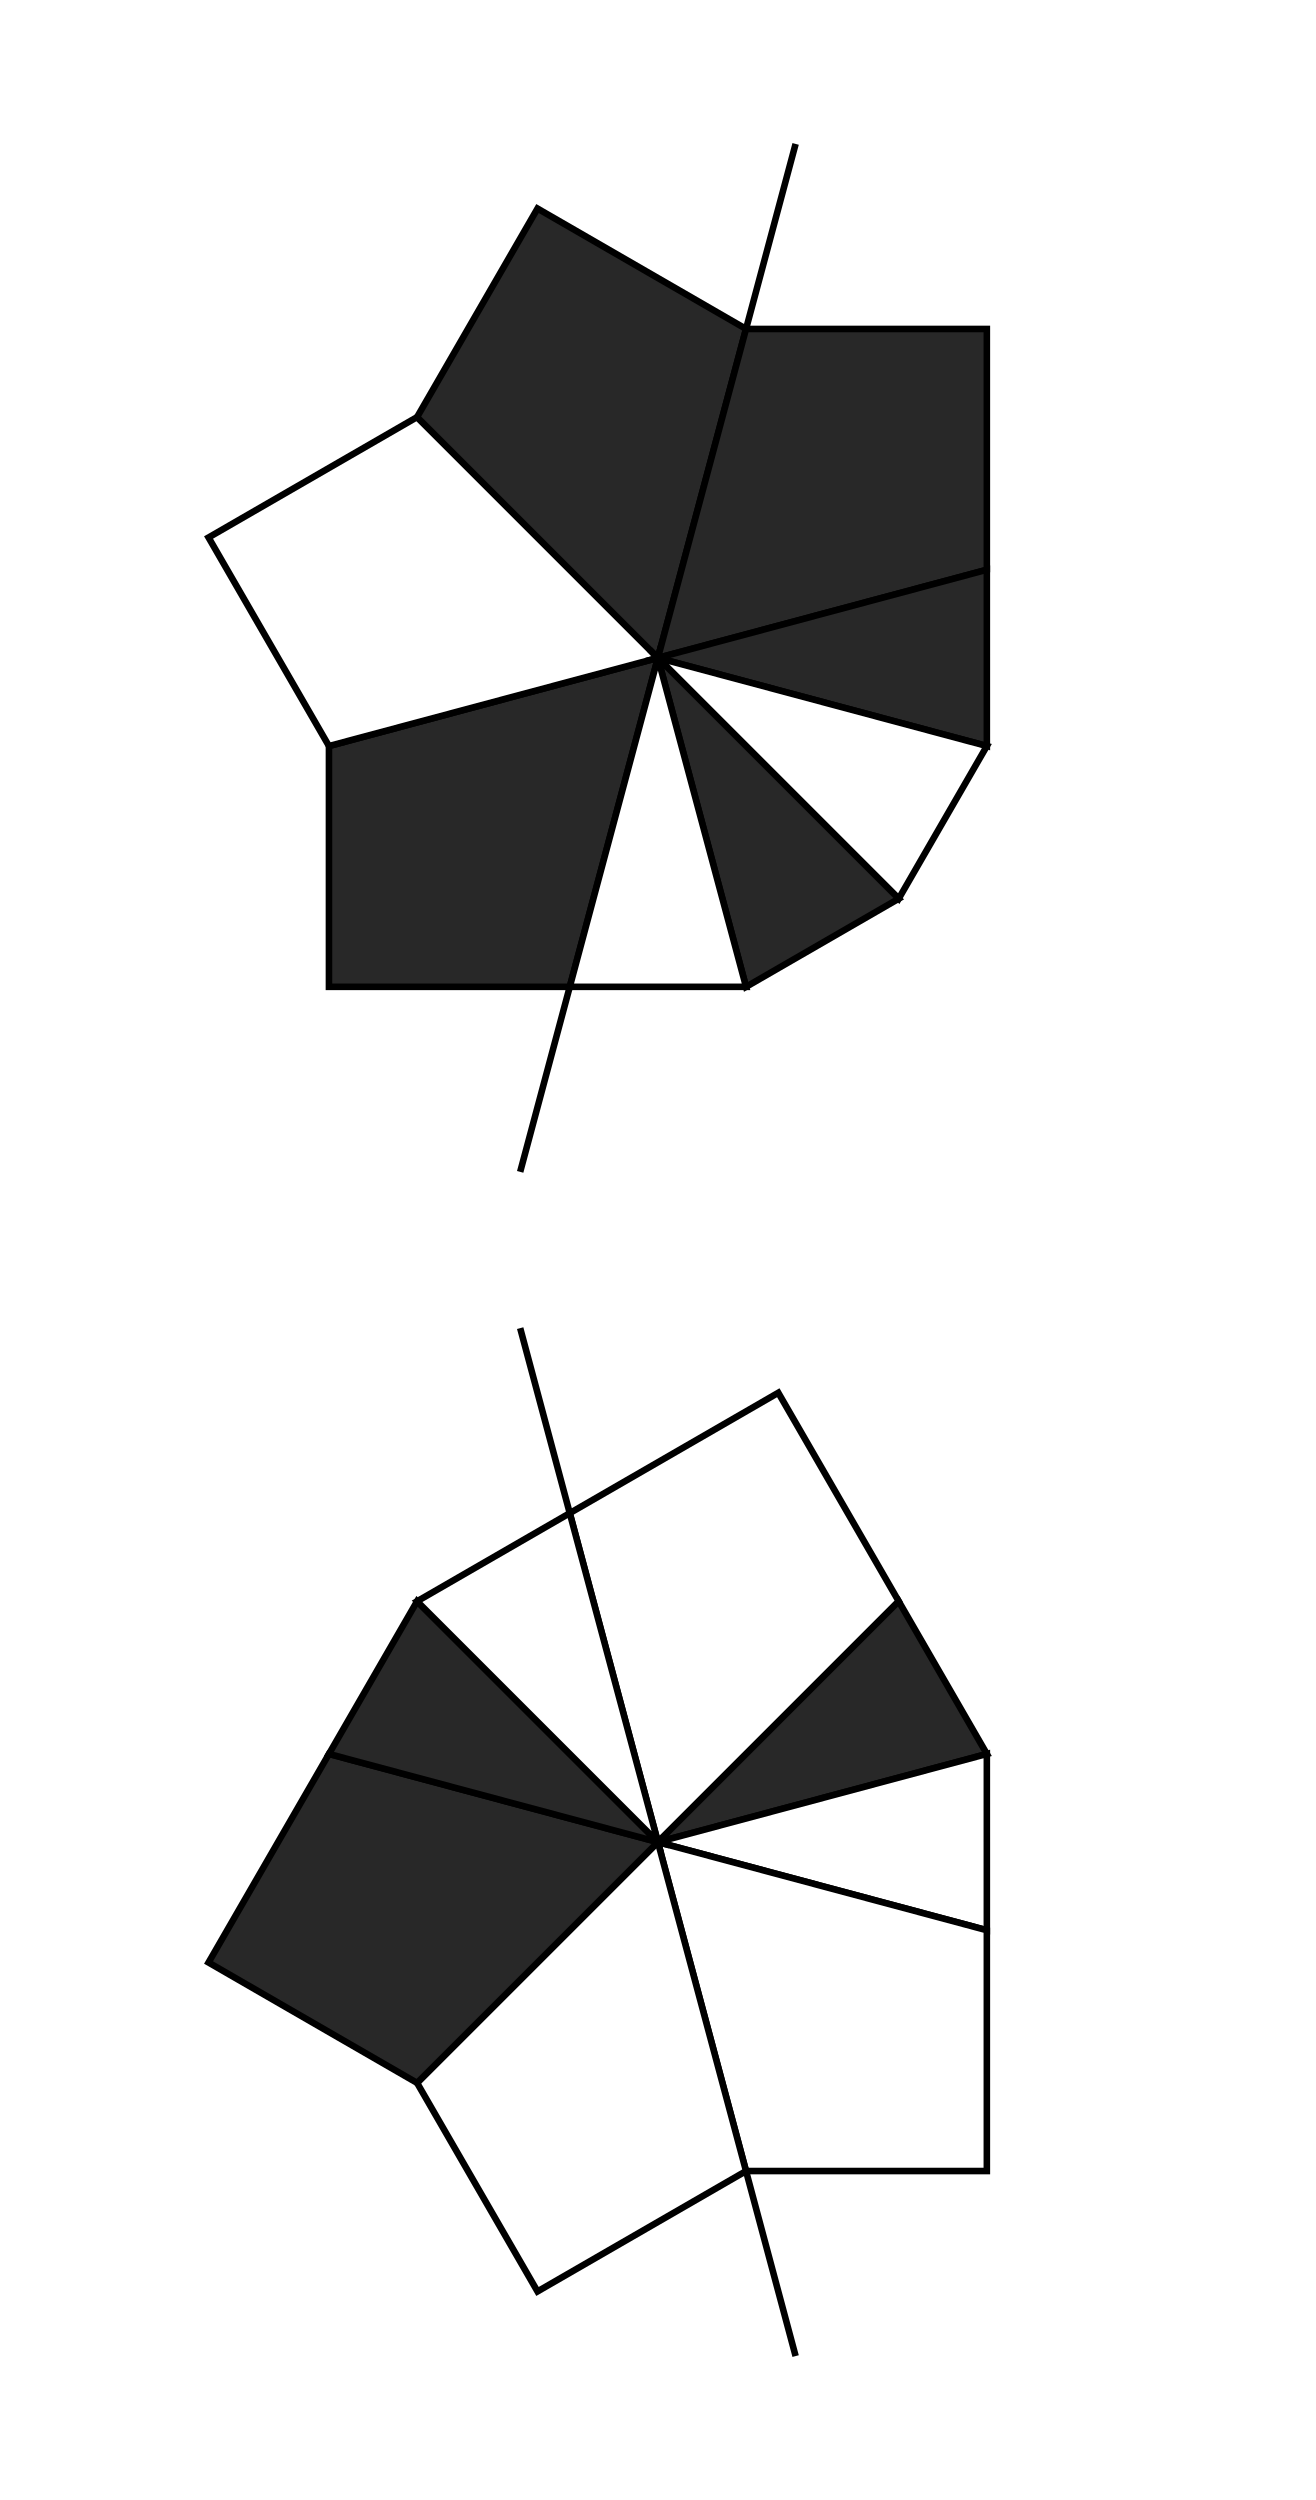
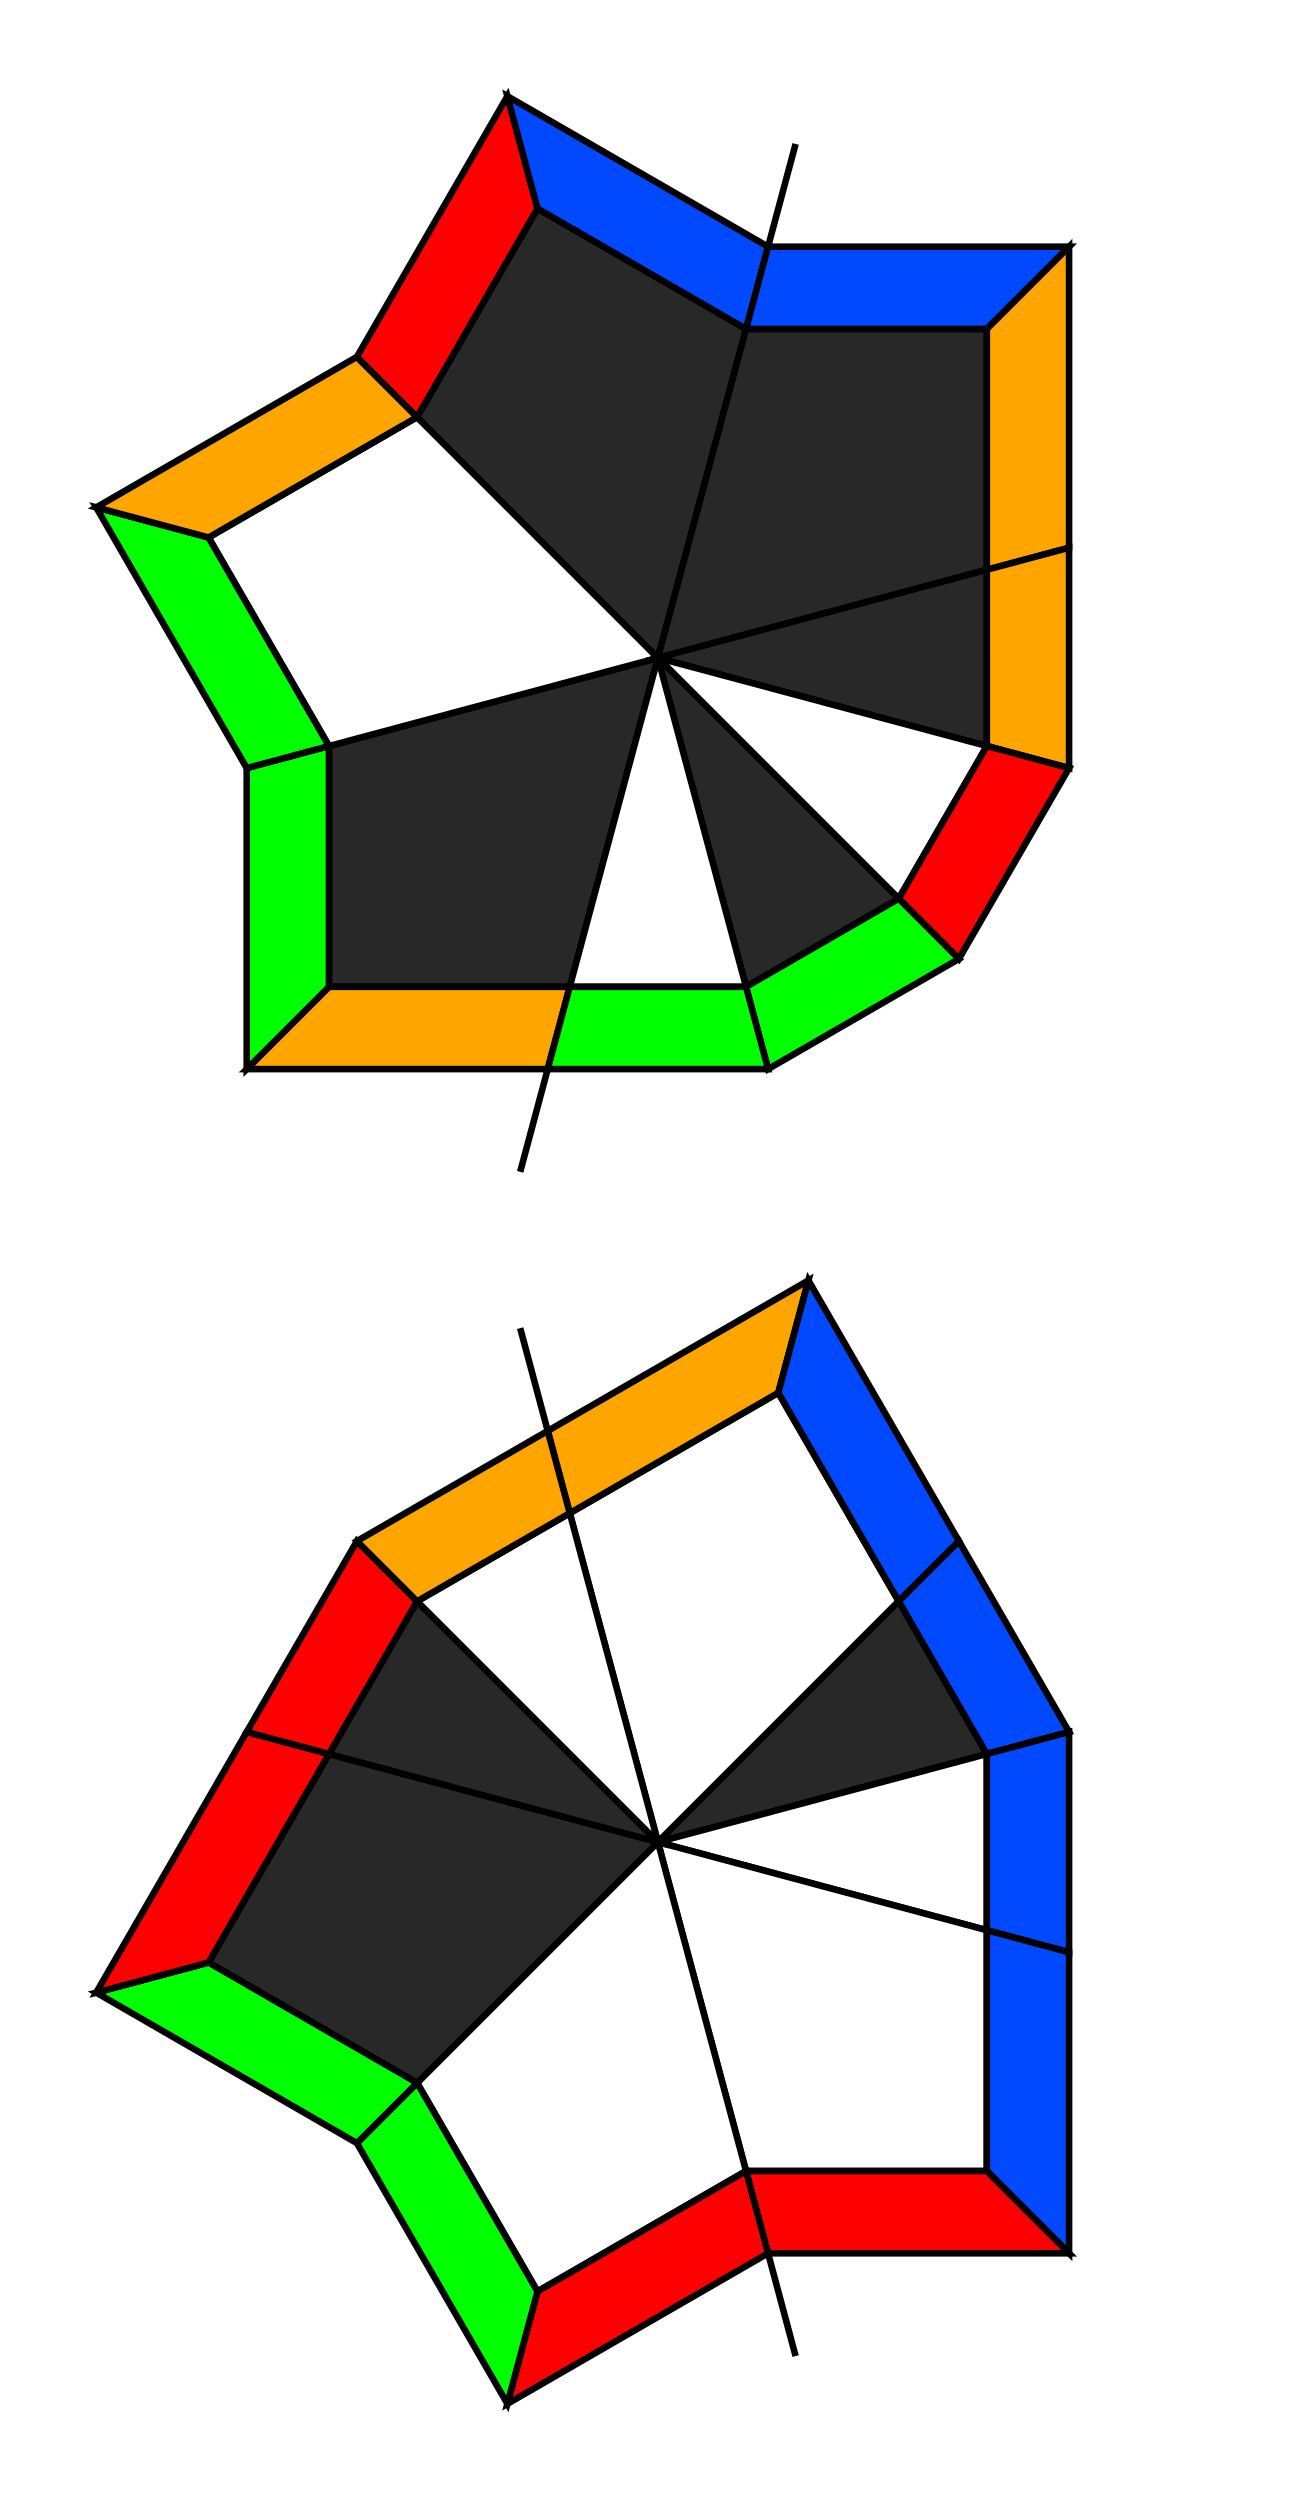
<svg xmlns="http://www.w3.org/2000/svg" width="200" height="380.0" viewBox="-100.0 -190.0 200 380.0">
  <defs>
</defs>
  <path d="M-20.934,78.125 L20.934,-78.125" stroke="rgb(0, 0, 0)" stroke-width="1" transform="translate(0, -90.0)" />
  <path d="M0,0 L-13.397,50.0 L-50.0,50.0 L-50.0,13.397 Z" fill="rgb(40, 40, 40)" stroke="rgb(0, 0, 0)" stroke-width="1" transform="translate(0, -90.0) rotate(0)" />
+   <path d="M-13.397,50.0 L-16.747,62.5 L-62.5,62.5 L-50.0,50.0 Z" fill="rgb(255, 165, 0)" stroke="rgb(0, 0, 0)" stroke-width="1" transform="translate(0, -90.0) rotate(0)" />
+   <path d="M-50.0,50.0 L-62.5,62.5 L-62.5,16.747 L-50.0,13.397 Z" fill="rgb(0, 255, 0)" stroke="rgb(0, 0, 0)" stroke-width="1" transform="translate(0, -90.0) rotate(0)" />
  <path d="M0,0 L-13.397,50.0 L-50.0,50.0 L-50.0,13.397 Z" fill="rgb(255, 255, 255)" stroke="rgb(0, 0, 0)" stroke-width="1" transform="translate(0, -90.0) rotate(60)" />
+   <path d="M-13.397,50.0 L-16.747,62.5 L-62.5,62.5 L-50.0,50.0 Z" fill="rgb(0, 255, 0)" stroke="rgb(0, 0, 0)" stroke-width="1" transform="translate(0, -90.0) rotate(60)" />
+   <path d="M-50.0,50.0 L-62.5,62.5 L-62.5,16.747 L-50.0,13.397 Z" fill="rgb(255, 165, 0)" stroke="rgb(0, 0, 0)" stroke-width="1" transform="translate(0, -90.0) rotate(60)" />
  <path d="M0,0 L-13.397,50.0 L-50.0,50.0 L-50.0,13.397 Z" fill="rgb(40, 40, 40)" stroke="rgb(0, 0, 0)" stroke-width="1" transform="translate(0, -90.0) rotate(120)" />
+   <path d="M-13.397,50.0 L-16.747,62.5 L-62.5,62.5 L-50.0,50.0 Z" fill="rgb(255, 0, 0)" stroke="rgb(0, 0, 0)" stroke-width="1" transform="translate(0, -90.0) rotate(120)" />
+   <path d="M-50.0,50.0 L-62.5,62.5 L-62.5,16.747 L-50.0,13.397 Z" fill="rgb(0, 73, 255)" stroke="rgb(0, 0, 0)" stroke-width="1" transform="translate(0, -90.0) rotate(120)" />
  <path d="M0,0 L-13.397,50.0 L-50.0,50.0 L-50.0,13.397 Z" fill="rgb(40, 40, 40)" stroke="rgb(0, 0, 0)" stroke-width="1" transform="translate(0, -90.0) rotate(180)" />
+   <path d="M-13.397,50.0 L-16.747,62.5 L-62.5,62.5 L-50.0,50.0 Z" fill="rgb(0, 73, 255)" stroke="rgb(0, 0, 0)" stroke-width="1" transform="translate(0, -90.0) rotate(180)" />
+   <path d="M-50.0,50.0 L-62.5,62.5 L-62.5,16.747 L-50.0,13.397 Z" fill="rgb(255, 165, 0)" stroke="rgb(0, 0, 0)" stroke-width="1" transform="translate(0, -90.0) rotate(180)" />
  <path d="M0,0 L-13.397,50.0 L-36.603,36.603 Z" fill="rgb(40, 40, 40)" stroke="rgb(0, 0, 0)" stroke-width="1" transform="translate(0, -90.0) rotate(240)" />
+   <path d="M-13.397,50.0 L-16.747,62.5 L-45.753,45.753 L-36.603,36.603 Z" fill="rgb(255, 165, 0)" stroke="rgb(0, 0, 0)" stroke-width="1" transform="translate(0, -90.0) rotate(240)" />
  <path d="M0,0 L-13.397,50.0 L-36.603,36.603 Z" fill="rgb(255, 255, 255)" stroke="rgb(0, 0, 0)" stroke-width="1" transform="translate(0, -90.0) rotate(270)" />
+   <path d="M-13.397,50.0 L-16.747,62.5 L-45.753,45.753 L-36.603,36.603 Z" fill="rgb(255, 0, 0)" stroke="rgb(0, 0, 0)" stroke-width="1" transform="translate(0, -90.0) rotate(270)" />
  <path d="M0,0 L-13.397,50.0 L-36.603,36.603 Z" fill="rgb(40, 40, 40)" stroke="rgb(0, 0, 0)" stroke-width="1" transform="translate(0, -90.0) rotate(300)" />
+   <path d="M-13.397,50.0 L-16.747,62.5 L-45.753,45.753 L-36.603,36.603 Z" fill="rgb(0, 255, 0)" stroke="rgb(0, 0, 0)" stroke-width="1" transform="translate(0, -90.0) rotate(300)" />
  <path d="M0,0 L-13.397,50.0 L-36.603,36.603 Z" fill="rgb(255, 255, 255)" stroke="rgb(0, 0, 0)" stroke-width="1" transform="translate(0, -90.0) rotate(330)" />
+   <path d="M-13.397,50.0 L-16.747,62.5 L-45.753,45.753 L-36.603,36.603 Z" fill="rgb(0, 255, 0)" stroke="rgb(0, 0, 0)" stroke-width="1" transform="translate(0, -90.0) rotate(330)" />
  <path d="M-20.934,78.125 L20.934,-78.125" stroke="rgb(0, 0, 0)" stroke-width="1" transform="translate(0, 90.0) rotate(-30)" />
  <path d="M0,0 L-13.397,50.0 L-50.0,50.0 L-50.0,13.397 Z" fill="rgb(255, 255, 255)" stroke="rgb(0, 0, 0)" stroke-width="1" transform="translate(0, 90.0) rotate(150)" />
+   <path d="M-13.397,50.0 L-16.747,62.5 L-62.5,62.5 L-50.0,50.0 Z" fill="rgb(255, 165, 0)" stroke="rgb(0, 0, 0)" stroke-width="1" transform="translate(0, 90.0) rotate(150)" />
+   <path d="M-50.0,50.0 L-62.5,62.5 L-62.5,16.747 L-50.0,13.397 Z" fill="rgb(0, 73, 255)" stroke="rgb(0, 0, 0)" stroke-width="1" transform="translate(0, 90.0) rotate(150)" />
  <path d="M0,0 L-13.397,50.0 L-36.603,36.603 Z" fill="rgb(40, 40, 40)" stroke="rgb(0, 0, 0)" stroke-width="1" transform="translate(0, 90.0) rotate(210)" />
+   <path d="M-13.397,50.0 L-16.747,62.5 L-45.753,45.753 L-36.603,36.603 Z" fill="rgb(0, 73, 255)" stroke="rgb(0, 0, 0)" stroke-width="1" transform="translate(0, 90.0) rotate(210)" />
  <path d="M0,0 L-13.397,50.0 L-36.603,36.603 Z" fill="rgb(255, 255, 255)" stroke="rgb(0, 0, 0)" stroke-width="1" transform="translate(0, 90.0) rotate(240)" />
+   <path d="M-13.397,50.0 L-16.747,62.5 L-45.753,45.753 L-36.603,36.603 Z" fill="rgb(0, 73, 255)" stroke="rgb(0, 0, 0)" stroke-width="1" transform="translate(0, 90.0) rotate(240)" />
  <path d="M0,0 L-13.397,50.0 L-50.0,50.0 L-50.0,13.397 Z" fill="rgb(255, 255, 255)" stroke="rgb(0, 0, 0)" stroke-width="1" transform="translate(0, 90.0) rotate(270)" />
+   <path d="M-13.397,50.0 L-16.747,62.5 L-62.5,62.5 L-50.0,50.0 Z" fill="rgb(0, 73, 255)" stroke="rgb(0, 0, 0)" stroke-width="1" transform="translate(0, 90.0) rotate(270)" />
+   <path d="M-50.0,50.0 L-62.5,62.5 L-62.5,16.747 L-50.0,13.397 Z" fill="rgb(255, 0, 0)" stroke="rgb(0, 0, 0)" stroke-width="1" transform="translate(0, 90.0) rotate(270)" />
  <path d="M0,0 L-13.397,50.0 L-50.0,50.0 L-50.0,13.397 Z" fill="rgb(255, 255, 255)" stroke="rgb(0, 0, 0)" stroke-width="1" transform="translate(0, 90.0) rotate(330)" />
+   <path d="M-13.397,50.0 L-16.747,62.5 L-62.5,62.5 L-50.0,50.0 Z" fill="rgb(255, 0, 0)" stroke="rgb(0, 0, 0)" stroke-width="1" transform="translate(0, 90.0) rotate(330)" />
+   <path d="M-50.0,50.0 L-62.5,62.5 L-62.5,16.747 L-50.0,13.397 Z" fill="rgb(0, 255, 0)" stroke="rgb(0, 0, 0)" stroke-width="1" transform="translate(0, 90.0) rotate(330)" />
  <path d="M0,0 L-13.397,50.0 L-50.0,50.0 L-50.0,13.397 Z" fill="rgb(40, 40, 40)" stroke="rgb(0, 0, 0)" stroke-width="1" transform="translate(0, 90.0) rotate(390)" />
+   <path d="M-13.397,50.0 L-16.747,62.5 L-62.5,62.5 L-50.0,50.0 Z" fill="rgb(0, 255, 0)" stroke="rgb(0, 0, 0)" stroke-width="1" transform="translate(0, 90.0) rotate(390)" />
+   <path d="M-50.0,50.0 L-62.5,62.5 L-62.5,16.747 L-50.0,13.397 Z" fill="rgb(255, 0, 0)" stroke="rgb(0, 0, 0)" stroke-width="1" transform="translate(0, 90.0) rotate(390)" />
  <path d="M0,0 L-13.397,50.0 L-36.603,36.603 Z" fill="rgb(40, 40, 40)" stroke="rgb(0, 0, 0)" stroke-width="1" transform="translate(0, 90.0) rotate(450)" />
+   <path d="M-13.397,50.0 L-16.747,62.5 L-45.753,45.753 L-36.603,36.603 Z" fill="rgb(255, 0, 0)" stroke="rgb(0, 0, 0)" stroke-width="1" transform="translate(0, 90.0) rotate(450)" />
  <path d="M0,0 L-13.397,50.0 L-36.603,36.603 Z" fill="rgb(255, 255, 255)" stroke="rgb(0, 0, 0)" stroke-width="1" transform="translate(0, 90.0) rotate(480)" />
+   <path d="M-13.397,50.0 L-16.747,62.5 L-45.753,45.753 L-36.603,36.603 Z" fill="rgb(255, 165, 0)" stroke="rgb(0, 0, 0)" stroke-width="1" transform="translate(0, 90.0) rotate(480)" />
</svg>
